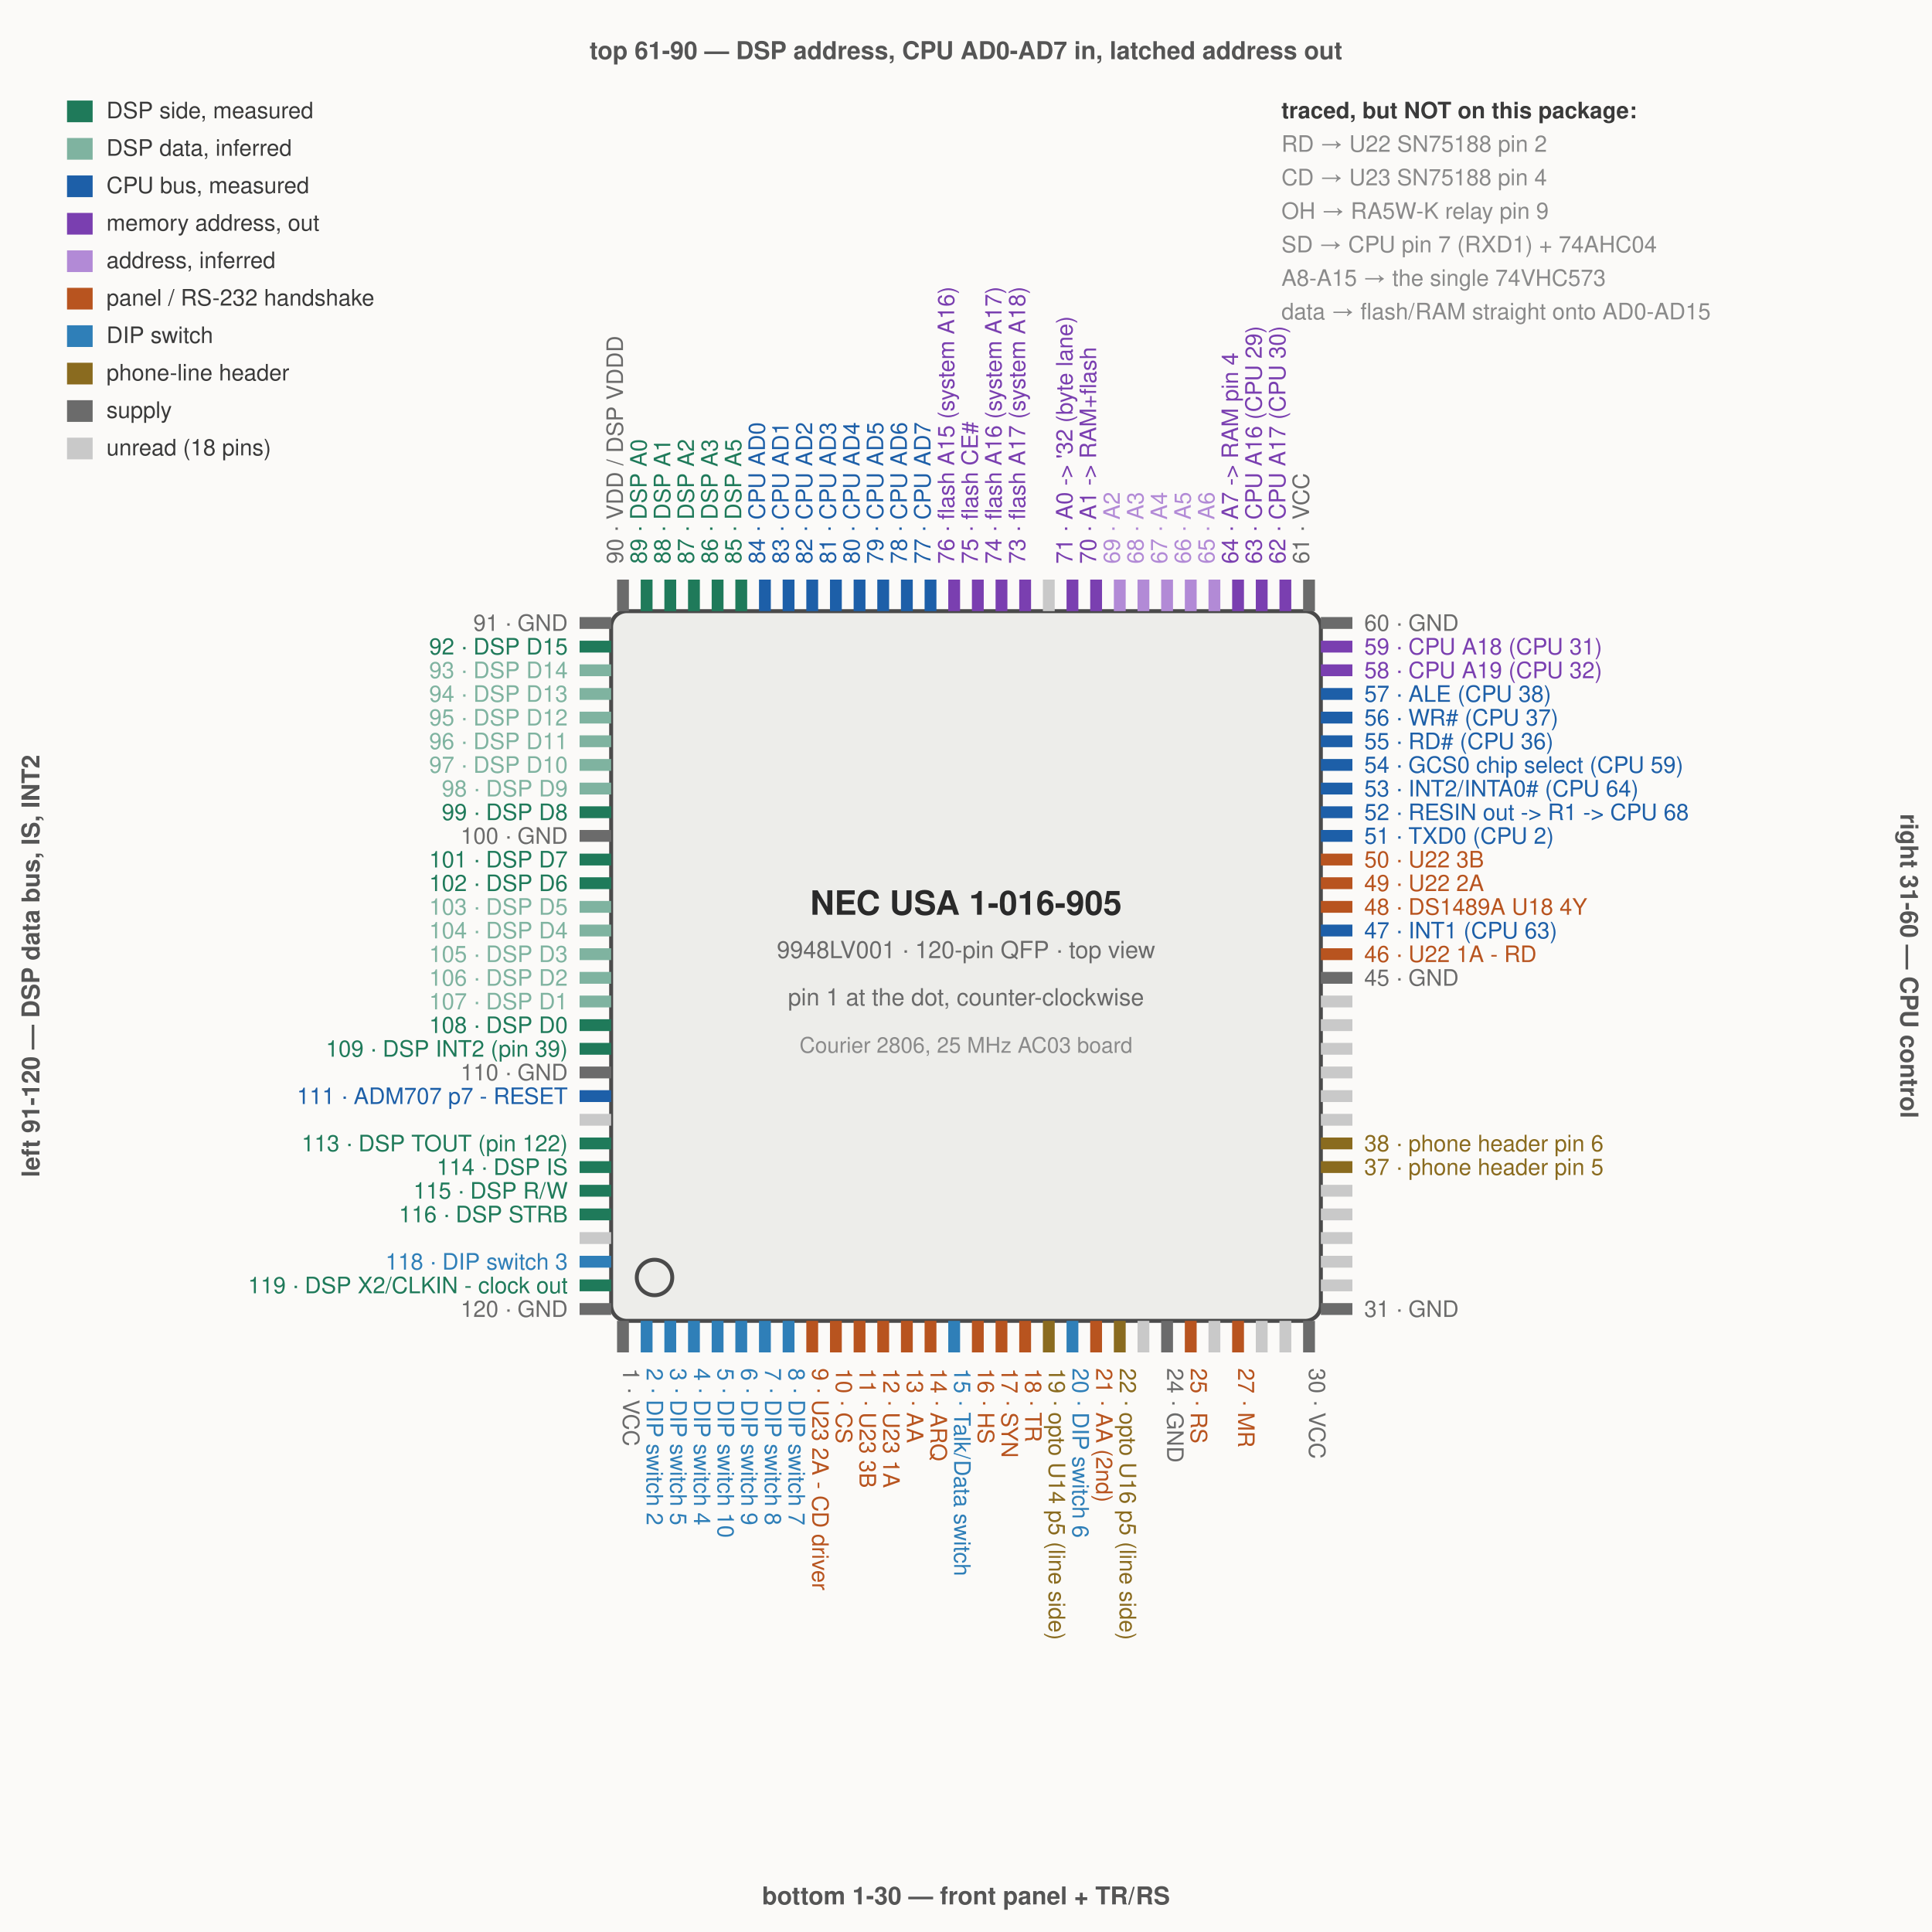
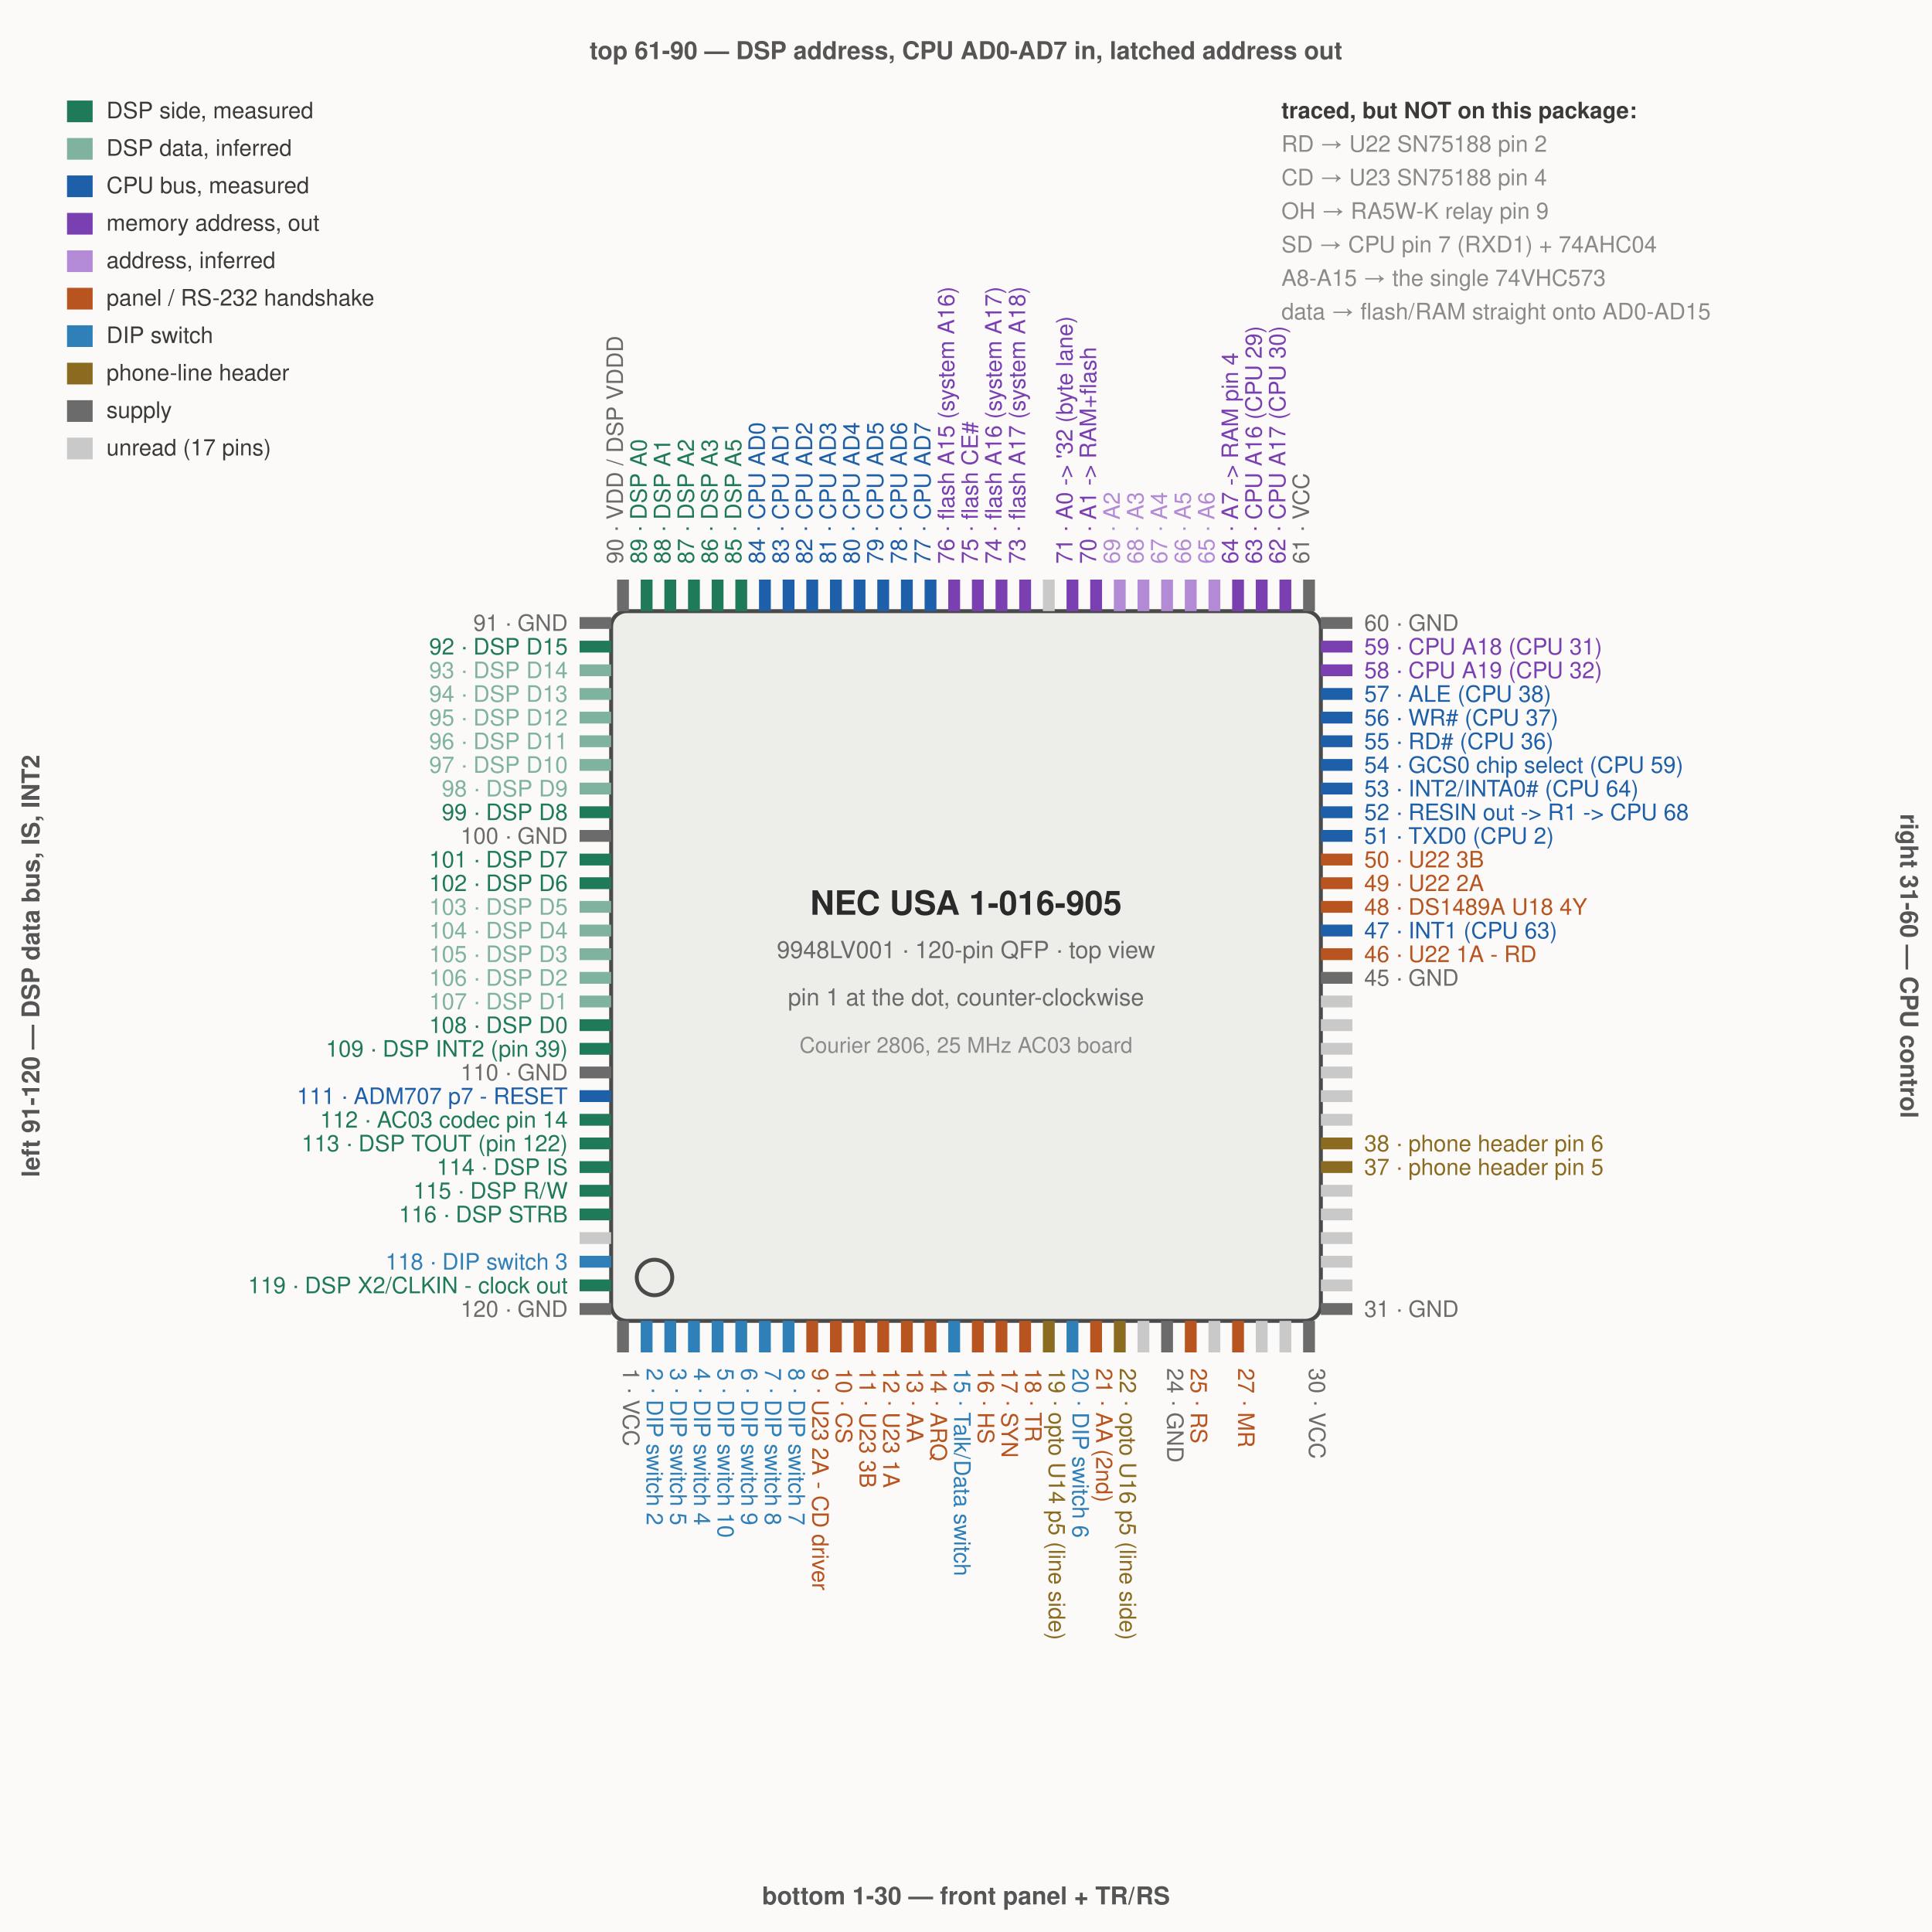
<svg xmlns="http://www.w3.org/2000/svg" viewBox="0 0 980 980" width="980" height="980" font-family="ui-sans-serif,Helvetica,Arial,sans-serif">
  <rect width="980" height="980" fill="#fbfaf8" />
  <rect x="310.0" y="310.0" width="360.0" height="360.0" rx="8" fill="#ededea" stroke="#4a4a4a" stroke-width="2" />
  <circle cx="332.0" cy="648.0" r="9" fill="none" stroke="#4a4a4a" stroke-width="2" />
  <text x="490.0" y="464.0" text-anchor="middle" font-size="17" font-weight="600" fill="#2a2a2a">NEC USA 1-016-905</text>
  <text x="490.0" y="486.0" text-anchor="middle" font-size="12" fill="#6a6a6a">9948LV001 · 120-pin QFP · top view</text>
  <text x="490.0" y="510.0" text-anchor="middle" font-size="12" fill="#6a6a6a">pin 1 at the dot, counter-clockwise</text>
  <text x="490.0" y="534.0" text-anchor="middle" font-size="11" fill="#8a8a8a">Courier 2806, 25 MHz AC03 board</text>
  <rect x="313.0" y="670.0" width="6.0" height="16.0" fill="#6b6b6b" />
  <text transform="translate(316.0,694.0) rotate(90)" font-size="11.5" fill="#6b6b6b">1 · VCC</text>
  <rect x="325.0" y="670.0" width="6.0" height="16.0" fill="#2f7fb8" />
  <text transform="translate(328.0,694.0) rotate(90)" font-size="11.5" fill="#2f7fb8">2 · DIP switch 2</text>
  <rect x="337.0" y="670.0" width="6.0" height="16.0" fill="#2f7fb8" />
  <text transform="translate(340.0,694.0) rotate(90)" font-size="11.5" fill="#2f7fb8">3 · DIP switch 5</text>
  <rect x="349.0" y="670.0" width="6.0" height="16.0" fill="#2f7fb8" />
  <text transform="translate(352.0,694.0) rotate(90)" font-size="11.5" fill="#2f7fb8">4 · DIP switch 4</text>
  <rect x="361.0" y="670.0" width="6.0" height="16.0" fill="#2f7fb8" />
  <text transform="translate(364.0,694.0) rotate(90)" font-size="11.5" fill="#2f7fb8">5 · DIP switch 10</text>
  <rect x="373.0" y="670.0" width="6.0" height="16.0" fill="#2f7fb8" />
  <text transform="translate(376.0,694.0) rotate(90)" font-size="11.5" fill="#2f7fb8">6 · DIP switch 9</text>
  <rect x="385.0" y="670.0" width="6.0" height="16.0" fill="#2f7fb8" />
  <text transform="translate(388.0,694.0) rotate(90)" font-size="11.5" fill="#2f7fb8">7 · DIP switch 8</text>
  <rect x="397.0" y="670.0" width="6.0" height="16.0" fill="#2f7fb8" />
  <text transform="translate(400.0,694.0) rotate(90)" font-size="11.5" fill="#2f7fb8">8 · DIP switch 7</text>
  <rect x="409.0" y="670.0" width="6.0" height="16.0" fill="#b8541f" />
  <text transform="translate(412.0,694.0) rotate(90)" font-size="11.5" fill="#b8541f">9 · U23 2A - CD driver</text>
  <rect x="421.0" y="670.0" width="6.0" height="16.0" fill="#b8541f" />
  <text transform="translate(424.0,694.0) rotate(90)" font-size="11.5" fill="#b8541f">10 · CS</text>
  <rect x="433.0" y="670.0" width="6.0" height="16.0" fill="#b8541f" />
  <text transform="translate(436.0,694.0) rotate(90)" font-size="11.5" fill="#b8541f">11 · U23 3B</text>
  <rect x="445.0" y="670.0" width="6.0" height="16.0" fill="#b8541f" />
  <text transform="translate(448.0,694.0) rotate(90)" font-size="11.5" fill="#b8541f">12 · U23 1A</text>
  <rect x="457.0" y="670.0" width="6.0" height="16.0" fill="#b8541f" />
  <text transform="translate(460.0,694.0) rotate(90)" font-size="11.5" fill="#b8541f">13 · AA</text>
  <rect x="469.0" y="670.0" width="6.0" height="16.0" fill="#b8541f" />
  <text transform="translate(472.0,694.0) rotate(90)" font-size="11.5" fill="#b8541f">14 · ARQ</text>
  <rect x="481.0" y="670.0" width="6.0" height="16.0" fill="#2f7fb8" />
  <text transform="translate(484.0,694.0) rotate(90)" font-size="11.5" fill="#2f7fb8">15 · Talk/Data switch</text>
  <rect x="493.0" y="670.0" width="6.0" height="16.0" fill="#b8541f" />
  <text transform="translate(496.0,694.0) rotate(90)" font-size="11.5" fill="#b8541f">16 · HS</text>
  <rect x="505.0" y="670.0" width="6.0" height="16.0" fill="#b8541f" />
  <text transform="translate(508.0,694.0) rotate(90)" font-size="11.5" fill="#b8541f">17 · SYN</text>
  <rect x="517.0" y="670.0" width="6.0" height="16.0" fill="#b8541f" />
  <text transform="translate(520.0,694.0) rotate(90)" font-size="11.5" fill="#b8541f">18 · TR</text>
  <rect x="529.0" y="670.0" width="6.0" height="16.0" fill="#8a6b1f" />
  <text transform="translate(532.0,694.0) rotate(90)" font-size="11.5" fill="#8a6b1f">19 · opto U14 p5 (line side)</text>
  <rect x="541.0" y="670.0" width="6.0" height="16.0" fill="#2f7fb8" />
  <text transform="translate(544.0,694.0) rotate(90)" font-size="11.5" fill="#2f7fb8">20 · DIP switch 6</text>
  <rect x="553.0" y="670.0" width="6.0" height="16.0" fill="#b8541f" />
  <text transform="translate(556.0,694.0) rotate(90)" font-size="11.5" fill="#b8541f">21 · AA (2nd)</text>
  <rect x="565.0" y="670.0" width="6.0" height="16.0" fill="#8a6b1f" />
  <text transform="translate(568.0,694.0) rotate(90)" font-size="11.5" fill="#8a6b1f">22 · opto U16 p5 (line side)</text>
  <rect x="577.0" y="670.0" width="6.0" height="16.0" fill="#c9c9c9" />
  <rect x="589.0" y="670.0" width="6.0" height="16.0" fill="#6b6b6b" />
  <text transform="translate(592.0,694.0) rotate(90)" font-size="11.5" fill="#6b6b6b">24 · GND</text>
  <rect x="601.0" y="670.0" width="6.0" height="16.0" fill="#b8541f" />
  <text transform="translate(604.0,694.0) rotate(90)" font-size="11.5" fill="#b8541f">25 · RS</text>
  <rect x="613.0" y="670.0" width="6.0" height="16.0" fill="#c9c9c9" />
  <rect x="625.0" y="670.0" width="6.0" height="16.0" fill="#b8541f" />
  <text transform="translate(628.0,694.0) rotate(90)" font-size="11.5" fill="#b8541f">27 · MR</text>
  <rect x="637.0" y="670.0" width="6.0" height="16.0" fill="#c9c9c9" />
  <rect x="649.0" y="670.0" width="6.0" height="16.0" fill="#c9c9c9" />
  <rect x="661.0" y="670.0" width="6.0" height="16.0" fill="#6b6b6b" />
  <text transform="translate(664.0,694.0) rotate(90)" font-size="11.5" fill="#6b6b6b">30 · VCC</text>
  <rect x="670.0" y="661.0" width="16.0" height="6.0" fill="#6b6b6b" />
  <text x="692.0" y="668.0" font-size="11.5" fill="#6b6b6b">31 · GND</text>
  <rect x="670.0" y="649.0" width="16.0" height="6.0" fill="#c9c9c9" />
  <rect x="670.0" y="637.0" width="16.0" height="6.0" fill="#c9c9c9" />
  <rect x="670.0" y="625.0" width="16.0" height="6.0" fill="#c9c9c9" />
  <rect x="670.0" y="613.0" width="16.0" height="6.0" fill="#c9c9c9" />
  <rect x="670.0" y="601.0" width="16.0" height="6.0" fill="#c9c9c9" />
  <rect x="670.0" y="589.0" width="16.0" height="6.0" fill="#8a6b1f" />
  <text x="692.0" y="596.0" font-size="11.5" fill="#8a6b1f">37 · phone header pin 5</text>
  <rect x="670.0" y="577.0" width="16.0" height="6.0" fill="#8a6b1f" />
  <text x="692.0" y="584.0" font-size="11.5" fill="#8a6b1f">38 · phone header pin 6</text>
  <rect x="670.0" y="565.0" width="16.0" height="6.0" fill="#c9c9c9" />
  <rect x="670.0" y="553.0" width="16.0" height="6.0" fill="#c9c9c9" />
  <rect x="670.0" y="541.0" width="16.0" height="6.0" fill="#c9c9c9" />
  <rect x="670.0" y="529.0" width="16.0" height="6.0" fill="#c9c9c9" />
  <rect x="670.0" y="517.0" width="16.0" height="6.0" fill="#c9c9c9" />
  <rect x="670.0" y="505.0" width="16.0" height="6.0" fill="#c9c9c9" />
  <rect x="670.0" y="493.0" width="16.0" height="6.0" fill="#6b6b6b" />
  <text x="692.0" y="500.0" font-size="11.5" fill="#6b6b6b">45 · GND</text>
  <rect x="670.0" y="481.0" width="16.0" height="6.0" fill="#b8541f" />
  <text x="692.0" y="488.0" font-size="11.5" fill="#b8541f">46 · U22 1A - RD</text>
  <rect x="670.0" y="469.0" width="16.0" height="6.0" fill="#1d5fa8" />
  <text x="692.0" y="476.0" font-size="11.5" fill="#1d5fa8">47 · INT1 (CPU 63)</text>
  <rect x="670.0" y="457.0" width="16.0" height="6.0" fill="#b8541f" />
  <text x="692.0" y="464.0" font-size="11.5" fill="#b8541f">48 · DS1489A U18 4Y</text>
  <rect x="670.0" y="445.0" width="16.0" height="6.0" fill="#b8541f" />
  <text x="692.0" y="452.0" font-size="11.5" fill="#b8541f">49 · U22 2A</text>
  <rect x="670.0" y="433.0" width="16.0" height="6.0" fill="#b8541f" />
  <text x="692.0" y="440.0" font-size="11.5" fill="#b8541f">50 · U22 3B</text>
  <rect x="670.0" y="421.0" width="16.0" height="6.0" fill="#1d5fa8" />
  <text x="692.0" y="428.0" font-size="11.5" fill="#1d5fa8">51 · TXD0 (CPU 2)</text>
  <rect x="670.0" y="409.0" width="16.0" height="6.0" fill="#1d5fa8" />
  <text x="692.0" y="416.0" font-size="11.5" fill="#1d5fa8">52 · RESIN out -&gt; R1 -&gt; CPU 68</text>
  <rect x="670.0" y="397.0" width="16.0" height="6.0" fill="#1d5fa8" />
  <text x="692.0" y="404.0" font-size="11.5" fill="#1d5fa8">53 · INT2/INTA0# (CPU 64)</text>
  <rect x="670.0" y="385.0" width="16.0" height="6.0" fill="#1d5fa8" />
  <text x="692.0" y="392.0" font-size="11.5" fill="#1d5fa8">54 · GCS0 chip select (CPU 59)</text>
  <rect x="670.0" y="373.0" width="16.0" height="6.0" fill="#1d5fa8" />
  <text x="692.0" y="380.0" font-size="11.5" fill="#1d5fa8">55 · RD#  (CPU 36)</text>
  <rect x="670.0" y="361.0" width="16.0" height="6.0" fill="#1d5fa8" />
  <text x="692.0" y="368.0" font-size="11.5" fill="#1d5fa8">56 · WR#  (CPU 37)</text>
  <rect x="670.0" y="349.0" width="16.0" height="6.0" fill="#1d5fa8" />
  <text x="692.0" y="356.0" font-size="11.5" fill="#1d5fa8">57 · ALE  (CPU 38)</text>
  <rect x="670.0" y="337.0" width="16.0" height="6.0" fill="#7a3fb0" />
  <text x="692.0" y="344.0" font-size="11.5" fill="#7a3fb0">58 · CPU A19 (CPU 32)</text>
  <rect x="670.0" y="325.0" width="16.0" height="6.0" fill="#7a3fb0" />
  <text x="692.0" y="332.0" font-size="11.5" fill="#7a3fb0">59 · CPU A18 (CPU 31)</text>
  <rect x="670.0" y="313.0" width="16.0" height="6.0" fill="#6b6b6b" />
  <text x="692.0" y="320.0" font-size="11.5" fill="#6b6b6b">60 · GND</text>
  <rect x="661.0" y="294.0" width="6.0" height="16.0" fill="#6b6b6b" />
  <text transform="translate(664.0,286.0) rotate(-90)" font-size="11.5" fill="#6b6b6b">61 · VCC</text>
  <rect x="649.0" y="294.0" width="6.0" height="16.0" fill="#7a3fb0" />
  <text transform="translate(652.0,286.0) rotate(-90)" font-size="11.5" fill="#7a3fb0">62 · CPU A17 (CPU 30)</text>
  <rect x="637.0" y="294.0" width="6.0" height="16.0" fill="#7a3fb0" />
  <text transform="translate(640.0,286.0) rotate(-90)" font-size="11.5" fill="#7a3fb0">63 · CPU A16 (CPU 29)</text>
  <rect x="625.0" y="294.0" width="6.0" height="16.0" fill="#7a3fb0" />
  <text transform="translate(628.0,286.0) rotate(-90)" font-size="11.5" fill="#7a3fb0">64 · A7 -&gt; RAM pin 4</text>
  <rect x="613.0" y="294.0" width="6.0" height="16.0" fill="#b28ad6" />
  <text transform="translate(616.0,286.0) rotate(-90)" font-size="11.5" fill="#b28ad6">65 · A6</text>
  <rect x="601.0" y="294.0" width="6.0" height="16.0" fill="#b28ad6" />
  <text transform="translate(604.0,286.0) rotate(-90)" font-size="11.5" fill="#b28ad6">66 · A5</text>
  <rect x="589.0" y="294.0" width="6.0" height="16.0" fill="#b28ad6" />
  <text transform="translate(592.0,286.0) rotate(-90)" font-size="11.5" fill="#b28ad6">67 · A4</text>
  <rect x="577.0" y="294.0" width="6.0" height="16.0" fill="#b28ad6" />
  <text transform="translate(580.0,286.0) rotate(-90)" font-size="11.5" fill="#b28ad6">68 · A3</text>
  <rect x="565.0" y="294.0" width="6.0" height="16.0" fill="#b28ad6" />
  <text transform="translate(568.0,286.0) rotate(-90)" font-size="11.5" fill="#b28ad6">69 · A2</text>
  <rect x="553.0" y="294.0" width="6.0" height="16.0" fill="#7a3fb0" />
  <text transform="translate(556.0,286.0) rotate(-90)" font-size="11.5" fill="#7a3fb0">70 · A1 -&gt; RAM+flash</text>
  <rect x="541.0" y="294.0" width="6.0" height="16.0" fill="#7a3fb0" />
  <text transform="translate(544.0,286.0) rotate(-90)" font-size="11.5" fill="#7a3fb0">71 · A0 -&gt; '32 (byte lane)</text>
  <rect x="529.0" y="294.0" width="6.0" height="16.0" fill="#c9c9c9" />
  <rect x="517.0" y="294.0" width="6.0" height="16.0" fill="#7a3fb0" />
  <text transform="translate(520.0,286.0) rotate(-90)" font-size="11.5" fill="#7a3fb0">73 · flash A17 (system A18)</text>
  <rect x="505.0" y="294.0" width="6.0" height="16.0" fill="#7a3fb0" />
  <text transform="translate(508.0,286.0) rotate(-90)" font-size="11.5" fill="#7a3fb0">74 · flash A16 (system A17)</text>
  <rect x="493.0" y="294.0" width="6.0" height="16.0" fill="#7a3fb0" />
  <text transform="translate(496.0,286.0) rotate(-90)" font-size="11.5" fill="#7a3fb0">75 · flash CE#</text>
  <rect x="481.0" y="294.0" width="6.0" height="16.0" fill="#7a3fb0" />
  <text transform="translate(484.0,286.0) rotate(-90)" font-size="11.5" fill="#7a3fb0">76 · flash A15 (system A16)</text>
  <rect x="469.0" y="294.0" width="6.0" height="16.0" fill="#1d5fa8" />
  <text transform="translate(472.0,286.0) rotate(-90)" font-size="11.5" fill="#1d5fa8">77 · CPU AD7</text>
  <rect x="457.0" y="294.0" width="6.0" height="16.0" fill="#1d5fa8" />
  <text transform="translate(460.0,286.0) rotate(-90)" font-size="11.5" fill="#1d5fa8">78 · CPU AD6</text>
  <rect x="445.0" y="294.0" width="6.0" height="16.0" fill="#1d5fa8" />
  <text transform="translate(448.0,286.0) rotate(-90)" font-size="11.5" fill="#1d5fa8">79 · CPU AD5</text>
  <rect x="433.0" y="294.0" width="6.0" height="16.0" fill="#1d5fa8" />
  <text transform="translate(436.0,286.0) rotate(-90)" font-size="11.5" fill="#1d5fa8">80 · CPU AD4</text>
  <rect x="421.0" y="294.0" width="6.0" height="16.0" fill="#1d5fa8" />
  <text transform="translate(424.0,286.0) rotate(-90)" font-size="11.5" fill="#1d5fa8">81 · CPU AD3</text>
  <rect x="409.0" y="294.0" width="6.0" height="16.0" fill="#1d5fa8" />
  <text transform="translate(412.0,286.0) rotate(-90)" font-size="11.5" fill="#1d5fa8">82 · CPU AD2</text>
  <rect x="397.0" y="294.0" width="6.0" height="16.0" fill="#1d5fa8" />
  <text transform="translate(400.0,286.0) rotate(-90)" font-size="11.5" fill="#1d5fa8">83 · CPU AD1</text>
  <rect x="385.0" y="294.0" width="6.0" height="16.0" fill="#1d5fa8" />
  <text transform="translate(388.0,286.0) rotate(-90)" font-size="11.5" fill="#1d5fa8">84 · CPU AD0</text>
  <rect x="373.0" y="294.0" width="6.0" height="16.0" fill="#1f7a5a" />
  <text transform="translate(376.0,286.0) rotate(-90)" font-size="11.5" fill="#1f7a5a">85 · DSP A5</text>
  <rect x="361.0" y="294.0" width="6.0" height="16.0" fill="#1f7a5a" />
  <text transform="translate(364.0,286.0) rotate(-90)" font-size="11.5" fill="#1f7a5a">86 · DSP A3</text>
  <rect x="349.0" y="294.0" width="6.0" height="16.0" fill="#1f7a5a" />
  <text transform="translate(352.0,286.0) rotate(-90)" font-size="11.5" fill="#1f7a5a">87 · DSP A2</text>
  <rect x="337.0" y="294.0" width="6.0" height="16.0" fill="#1f7a5a" />
  <text transform="translate(340.0,286.0) rotate(-90)" font-size="11.5" fill="#1f7a5a">88 · DSP A1</text>
  <rect x="325.0" y="294.0" width="6.0" height="16.0" fill="#1f7a5a" />
  <text transform="translate(328.0,286.0) rotate(-90)" font-size="11.5" fill="#1f7a5a">89 · DSP A0</text>
  <rect x="313.0" y="294.0" width="6.0" height="16.0" fill="#6b6b6b" />
  <text transform="translate(316.0,286.0) rotate(-90)" font-size="11.5" fill="#6b6b6b">90 · VDD / DSP VDDD</text>
  <rect x="294.0" y="313.0" width="16.0" height="6.0" fill="#6b6b6b" />
  <text x="288.0" y="320.0" text-anchor="end" font-size="11.5" fill="#6b6b6b">91 · GND</text>
  <rect x="294.0" y="325.0" width="16.0" height="6.0" fill="#1f7a5a" />
  <text x="288.0" y="332.0" text-anchor="end" font-size="11.5" fill="#1f7a5a">92 · DSP D15</text>
  <rect x="294.0" y="337.0" width="16.0" height="6.0" fill="#7fb3a0" />
  <text x="288.0" y="344.0" text-anchor="end" font-size="11.5" fill="#7fb3a0">93 · DSP D14</text>
  <rect x="294.0" y="349.0" width="16.0" height="6.0" fill="#7fb3a0" />
  <text x="288.0" y="356.0" text-anchor="end" font-size="11.5" fill="#7fb3a0">94 · DSP D13</text>
  <rect x="294.0" y="361.0" width="16.0" height="6.0" fill="#7fb3a0" />
  <text x="288.0" y="368.0" text-anchor="end" font-size="11.5" fill="#7fb3a0">95 · DSP D12</text>
  <rect x="294.0" y="373.0" width="16.0" height="6.0" fill="#7fb3a0" />
  <text x="288.0" y="380.0" text-anchor="end" font-size="11.5" fill="#7fb3a0">96 · DSP D11</text>
  <rect x="294.0" y="385.0" width="16.0" height="6.0" fill="#7fb3a0" />
  <text x="288.0" y="392.0" text-anchor="end" font-size="11.5" fill="#7fb3a0">97 · DSP D10</text>
  <rect x="294.0" y="397.0" width="16.0" height="6.0" fill="#7fb3a0" />
  <text x="288.0" y="404.0" text-anchor="end" font-size="11.5" fill="#7fb3a0">98 · DSP D9</text>
  <rect x="294.0" y="409.0" width="16.0" height="6.0" fill="#1f7a5a" />
  <text x="288.0" y="416.0" text-anchor="end" font-size="11.5" fill="#1f7a5a">99 · DSP D8</text>
  <rect x="294.0" y="421.0" width="16.0" height="6.0" fill="#6b6b6b" />
  <text x="288.0" y="428.0" text-anchor="end" font-size="11.5" fill="#6b6b6b">100 · GND</text>
  <rect x="294.0" y="433.0" width="16.0" height="6.0" fill="#1f7a5a" />
  <text x="288.0" y="440.0" text-anchor="end" font-size="11.5" fill="#1f7a5a">101 · DSP D7</text>
  <rect x="294.0" y="445.0" width="16.0" height="6.0" fill="#1f7a5a" />
  <text x="288.0" y="452.0" text-anchor="end" font-size="11.5" fill="#1f7a5a">102 · DSP D6</text>
  <rect x="294.0" y="457.0" width="16.0" height="6.0" fill="#7fb3a0" />
  <text x="288.0" y="464.0" text-anchor="end" font-size="11.5" fill="#7fb3a0">103 · DSP D5</text>
  <rect x="294.0" y="469.0" width="16.0" height="6.0" fill="#7fb3a0" />
  <text x="288.0" y="476.0" text-anchor="end" font-size="11.5" fill="#7fb3a0">104 · DSP D4</text>
  <rect x="294.0" y="481.0" width="16.0" height="6.0" fill="#7fb3a0" />
  <text x="288.0" y="488.0" text-anchor="end" font-size="11.5" fill="#7fb3a0">105 · DSP D3</text>
  <rect x="294.0" y="493.0" width="16.0" height="6.0" fill="#7fb3a0" />
  <text x="288.0" y="500.0" text-anchor="end" font-size="11.5" fill="#7fb3a0">106 · DSP D2</text>
  <rect x="294.0" y="505.0" width="16.0" height="6.0" fill="#7fb3a0" />
  <text x="288.0" y="512.0" text-anchor="end" font-size="11.5" fill="#7fb3a0">107 · DSP D1</text>
  <rect x="294.0" y="517.0" width="16.0" height="6.0" fill="#1f7a5a" />
  <text x="288.0" y="524.0" text-anchor="end" font-size="11.5" fill="#1f7a5a">108 · DSP D0</text>
  <rect x="294.0" y="529.0" width="16.0" height="6.0" fill="#1f7a5a" />
  <text x="288.0" y="536.0" text-anchor="end" font-size="11.5" fill="#1f7a5a">109 · DSP INT2 (pin 39)</text>
  <rect x="294.0" y="541.0" width="16.0" height="6.0" fill="#6b6b6b" />
  <text x="288.0" y="548.0" text-anchor="end" font-size="11.5" fill="#6b6b6b">110 · GND</text>
  <rect x="294.0" y="553.0" width="16.0" height="6.0" fill="#1d5fa8" />
  <text x="288.0" y="560.0" text-anchor="end" font-size="11.5" fill="#1d5fa8">111 · ADM707 p7 - RESET</text>
-   <rect x="294.0" y="565.0" width="16.0" height="6.0" fill="#c9c9c9" />
+   <rect x="294.0" y="565.0" width="16.0" height="6.0" fill="#1f7a5a" />
+   <text x="288.0" y="572.0" text-anchor="end" font-size="11.5" fill="#1f7a5a">112 · AC03 codec pin 14</text>
  <rect x="294.0" y="577.0" width="16.0" height="6.0" fill="#1f7a5a" />
  <text x="288.0" y="584.0" text-anchor="end" font-size="11.5" fill="#1f7a5a">113 · DSP TOUT (pin 122)</text>
  <rect x="294.0" y="589.0" width="16.0" height="6.0" fill="#1f7a5a" />
  <text x="288.0" y="596.0" text-anchor="end" font-size="11.5" fill="#1f7a5a">114 · DSP IS</text>
  <rect x="294.0" y="601.0" width="16.0" height="6.0" fill="#1f7a5a" />
  <text x="288.0" y="608.0" text-anchor="end" font-size="11.5" fill="#1f7a5a">115 · DSP R/W</text>
  <rect x="294.0" y="613.0" width="16.0" height="6.0" fill="#1f7a5a" />
  <text x="288.0" y="620.0" text-anchor="end" font-size="11.5" fill="#1f7a5a">116 · DSP STRB</text>
  <rect x="294.0" y="625.0" width="16.0" height="6.0" fill="#c9c9c9" />
  <rect x="294.0" y="637.0" width="16.0" height="6.0" fill="#2f7fb8" />
  <text x="288.0" y="644.0" text-anchor="end" font-size="11.5" fill="#2f7fb8">118 · DIP switch 3</text>
  <rect x="294.0" y="649.0" width="16.0" height="6.0" fill="#1f7a5a" />
  <text x="288.0" y="656.0" text-anchor="end" font-size="11.5" fill="#1f7a5a">119 · DSP X2/CLKIN - clock out</text>
  <rect x="294.0" y="661.0" width="16.0" height="6.0" fill="#6b6b6b" />
  <text x="288.0" y="668.0" text-anchor="end" font-size="11.5" fill="#6b6b6b">120 · GND</text>
  <text x="490.0" y="30" text-anchor="middle" font-size="12.5" font-weight="600" fill="#555">top 61-90 — DSP address, CPU AD0-AD7 in, latched address out</text>
  <text x="490.0" y="966" text-anchor="middle" font-size="12.5" font-weight="600" fill="#555">bottom 1-30 — front panel + TR/RS</text>
  <text transform="translate(20,490.0) rotate(-90)" text-anchor="middle" font-size="12.5" font-weight="600" fill="#555">left 91-120 — DSP data bus, IS, INT2</text>
  <text transform="translate(964,490.0) rotate(90)" text-anchor="middle" font-size="12.5" font-weight="600" fill="#555">right 31-60 — CPU control</text>
  <rect x="34" y="51" width="13" height="11" fill="#1f7a5a" />
  <text x="54" y="60" font-size="11.5" fill="#3a3a3a">DSP side, measured</text>
  <rect x="34" y="70" width="13" height="11" fill="#7fb3a0" />
  <text x="54" y="79" font-size="11.5" fill="#3a3a3a">DSP data, inferred</text>
  <rect x="34" y="89" width="13" height="11" fill="#1d5fa8" />
  <text x="54" y="98" font-size="11.5" fill="#3a3a3a">CPU bus, measured</text>
  <rect x="34" y="108" width="13" height="11" fill="#7a3fb0" />
  <text x="54" y="117" font-size="11.5" fill="#3a3a3a">memory address, out</text>
  <rect x="34" y="127" width="13" height="11" fill="#b28ad6" />
  <text x="54" y="136" font-size="11.5" fill="#3a3a3a">address, inferred</text>
  <rect x="34" y="146" width="13" height="11" fill="#b8541f" />
  <text x="54" y="155" font-size="11.5" fill="#3a3a3a">panel / RS-232 handshake</text>
  <rect x="34" y="165" width="13" height="11" fill="#2f7fb8" />
  <text x="54" y="174" font-size="11.5" fill="#3a3a3a">DIP switch</text>
  <rect x="34" y="184" width="13" height="11" fill="#8a6b1f" />
  <text x="54" y="193" font-size="11.5" fill="#3a3a3a">phone-line header</text>
  <rect x="34" y="203" width="13" height="11" fill="#6b6b6b" />
  <text x="54" y="212" font-size="11.5" fill="#3a3a3a">supply</text>
  <rect x="34" y="222" width="13" height="11" fill="#c9c9c9" />
-   <text x="54" y="231" font-size="11.5" fill="#3a3a3a">unread (18 pins)</text>
+   <text x="54" y="231" font-size="11.5" fill="#3a3a3a">unread (17 pins)</text>
  <text x="650" y="60" font-size="11.5" font-weight="600" fill="#3a3a3a">traced, but NOT on this package:</text>
  <text x="650" y="77" font-size="11.5" fill="#8a8a8a">RD → U22 SN75188 pin 2</text>
  <text x="650" y="94" font-size="11.5" fill="#8a8a8a">CD → U23 SN75188 pin 4</text>
  <text x="650" y="111" font-size="11.5" fill="#8a8a8a">OH → RA5W-K relay pin 9</text>
  <text x="650" y="128" font-size="11.5" fill="#8a8a8a">SD → CPU pin 7 (RXD1) + 74AHC04</text>
  <text x="650" y="145" font-size="11.5" fill="#8a8a8a">A8-A15 → the single 74VHC573</text>
  <text x="650" y="162" font-size="11.5" fill="#8a8a8a">data → flash/RAM straight onto AD0-AD15</text>
</svg>
